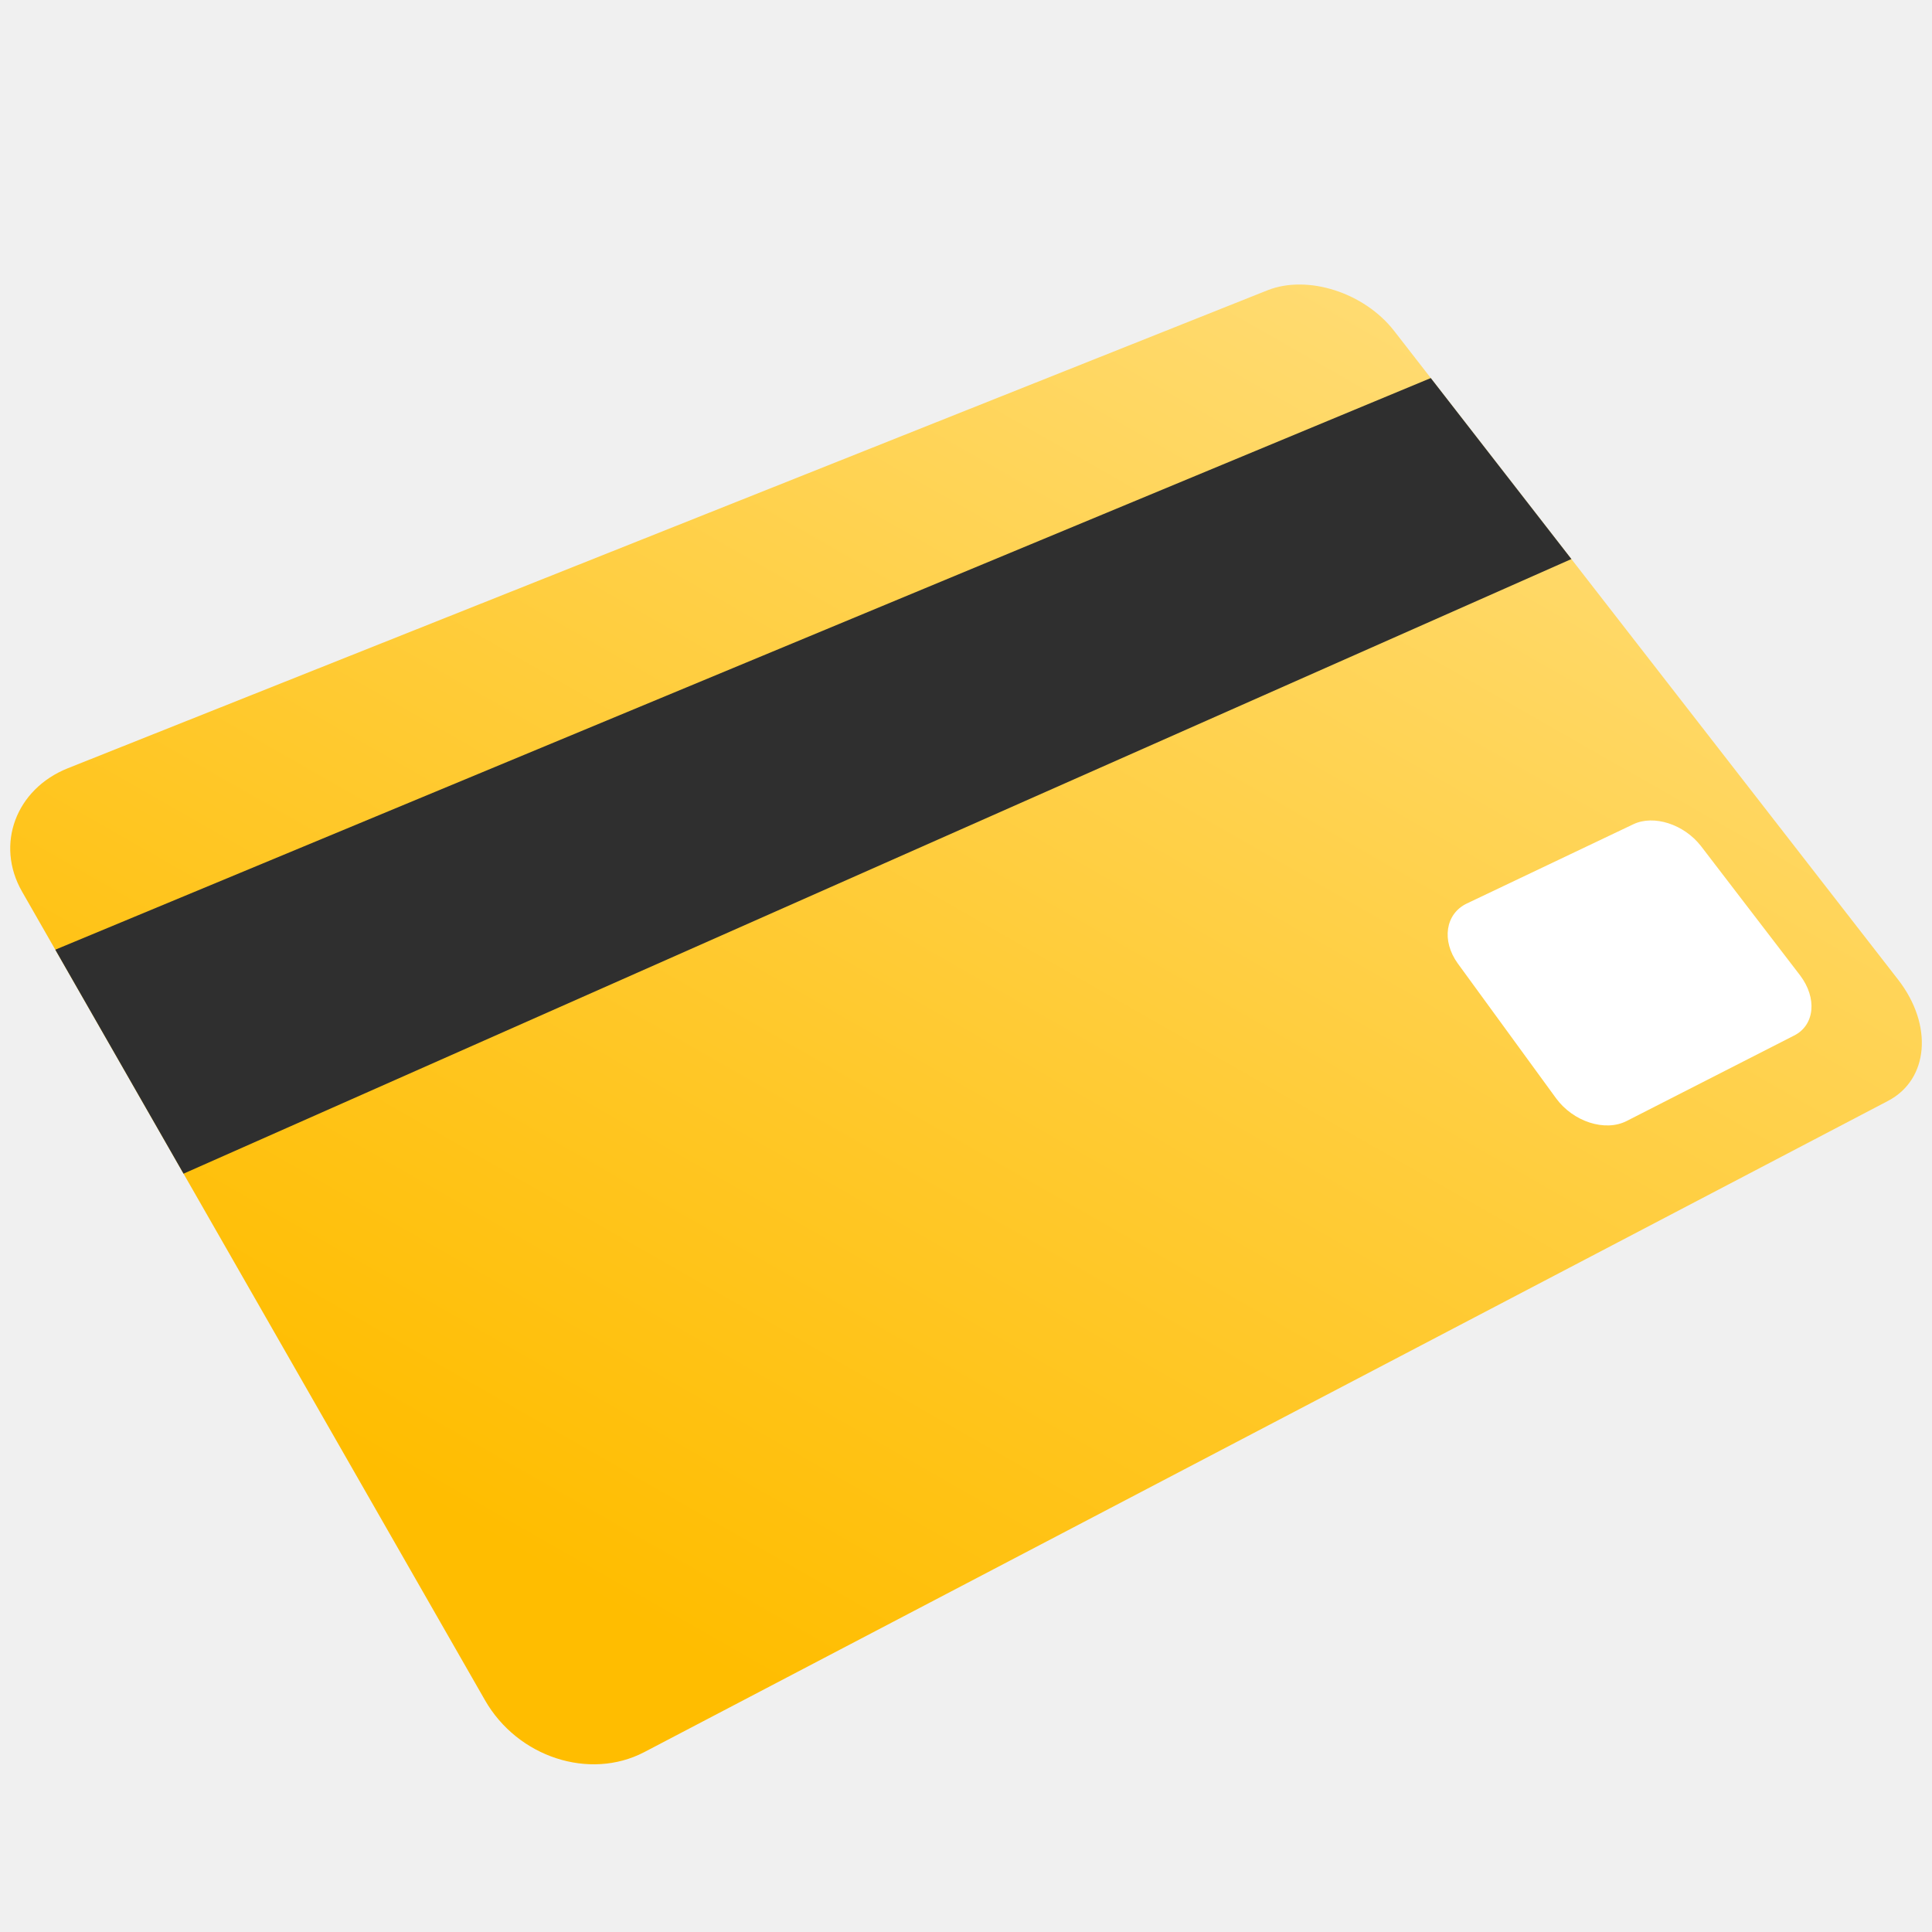
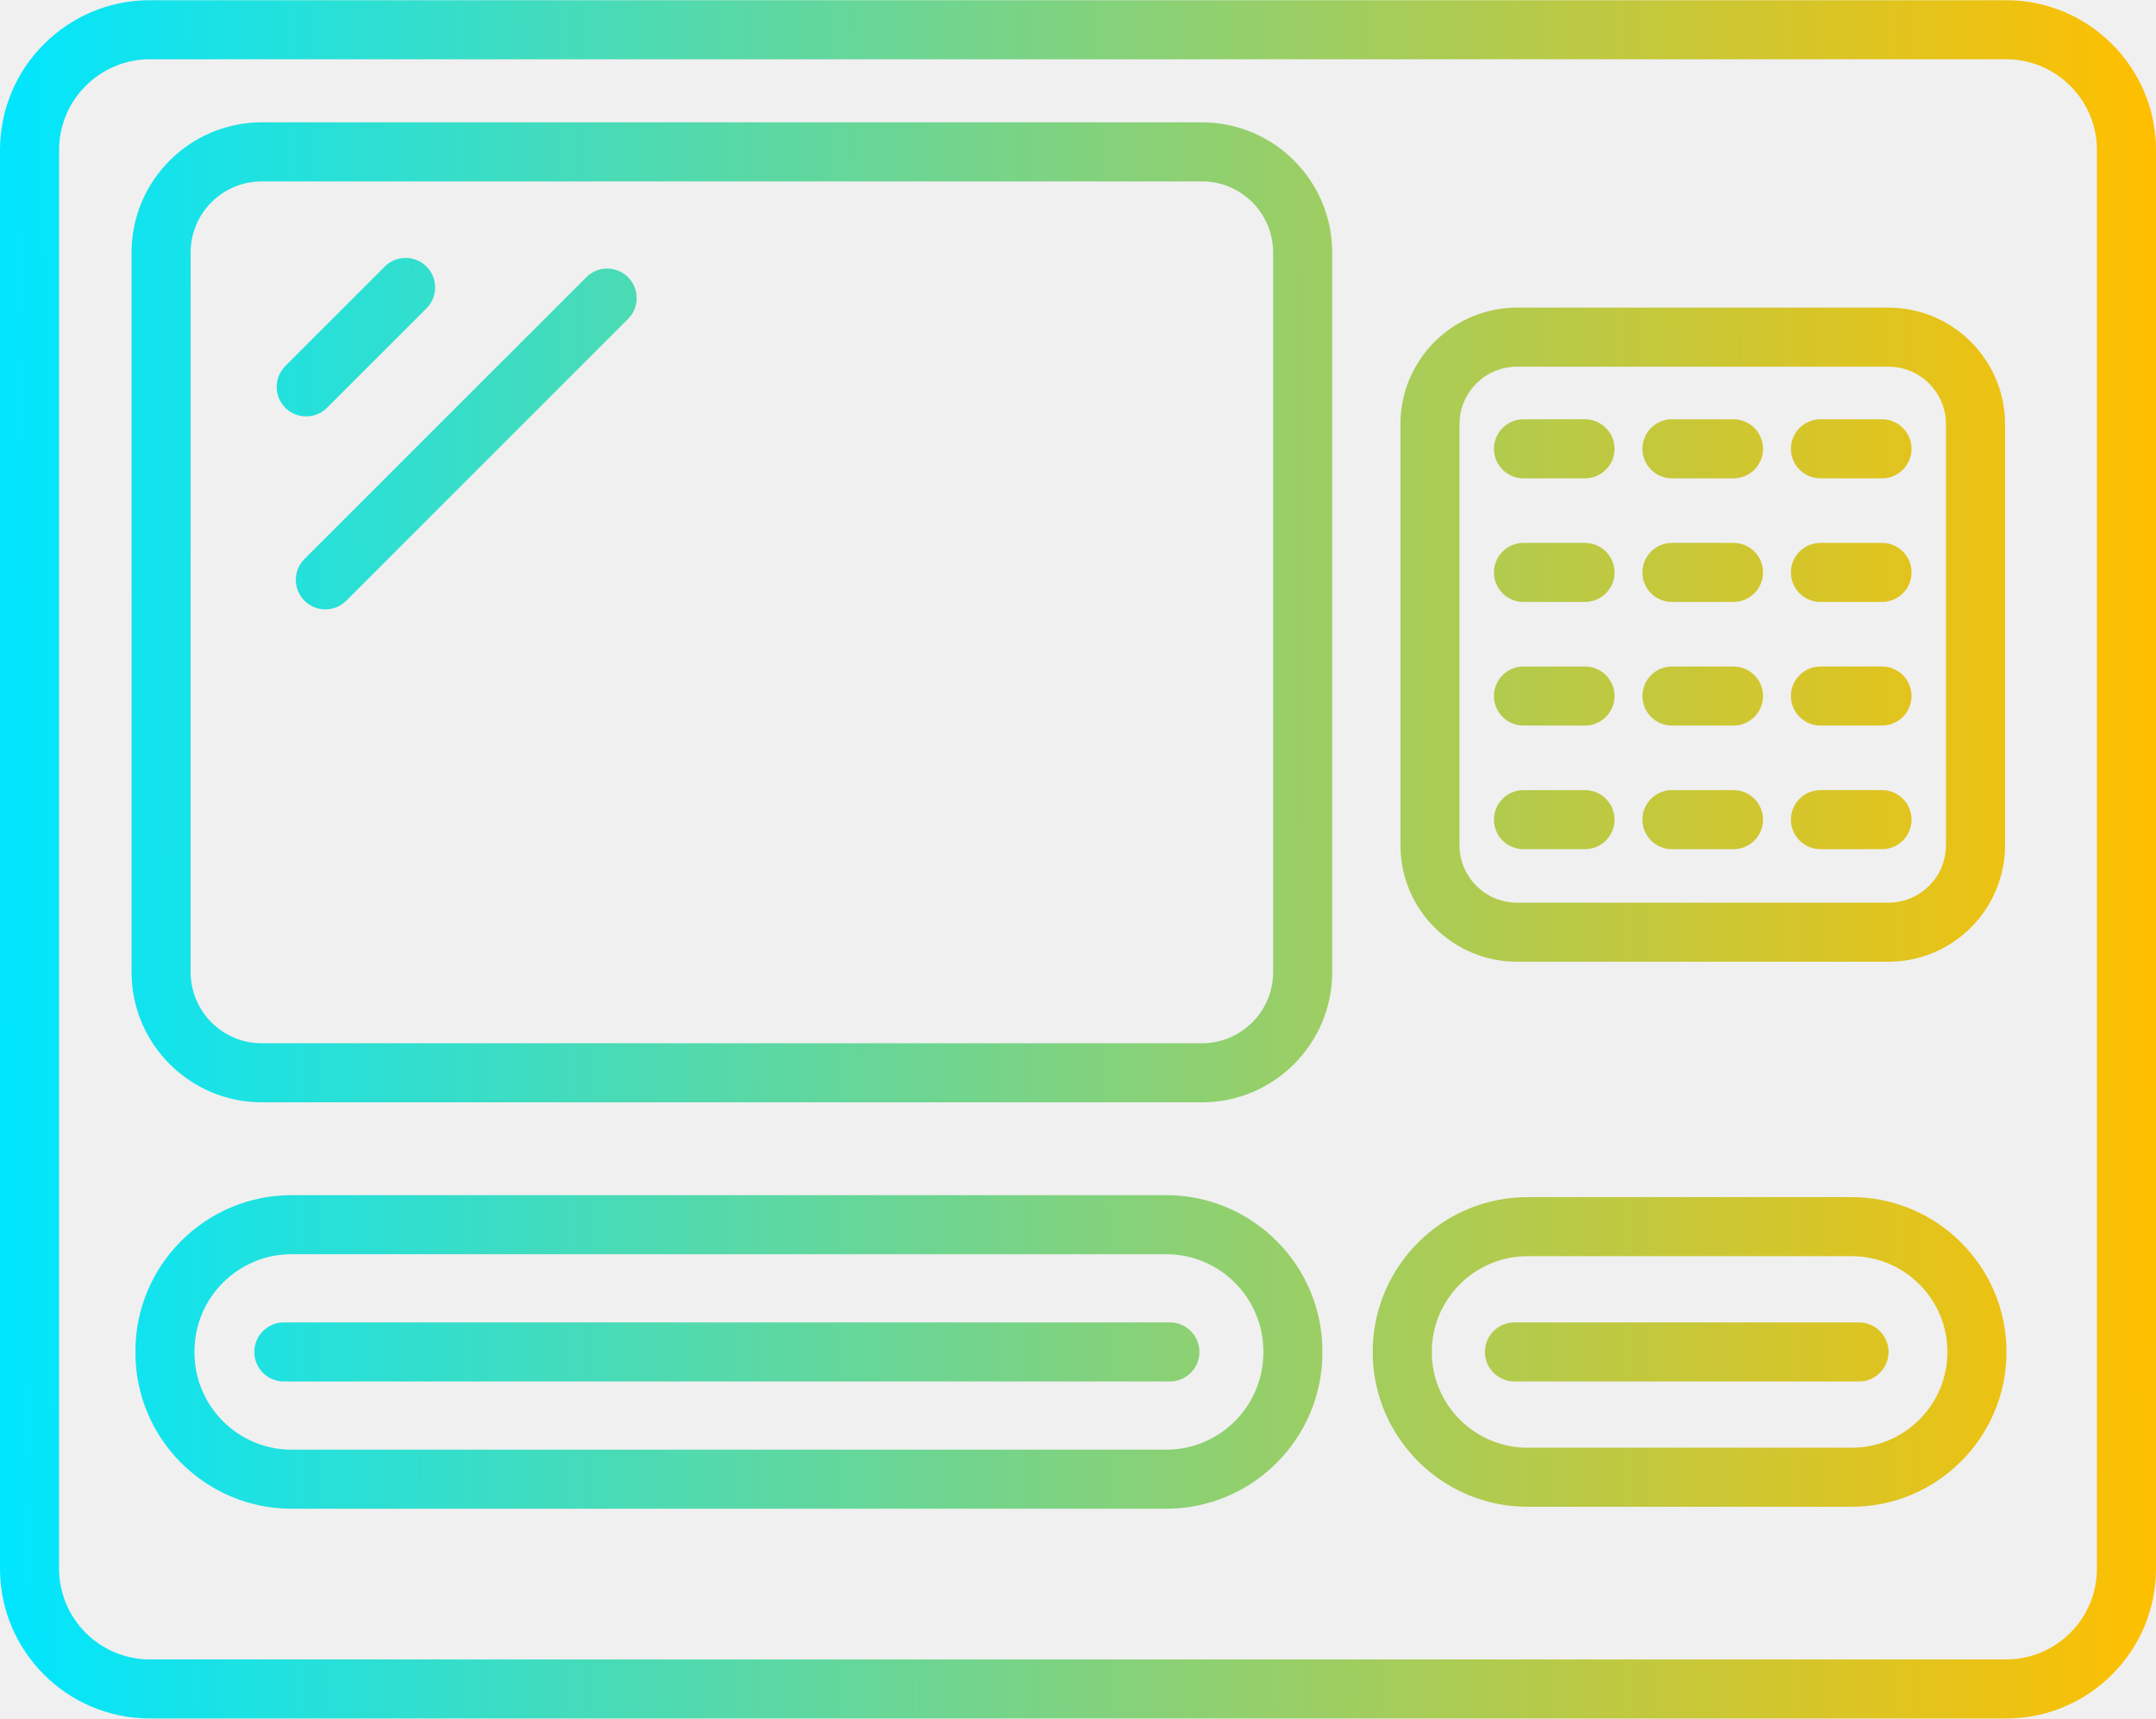
- <svg xmlns="http://www.w3.org/2000/svg" width="120" height="120" viewBox="0 0 120 120" fill="none">
-   <path d="M117.9 60.853C120.075 63.656 119.813 67.05 117.263 68.381L40.003 108.834C36.609 110.597 32.147 109.144 30.122 105.6L1.369 55.378C-0.309 52.444 0.994 49.003 4.209 47.719L78.731 18.028C81.225 17.044 84.741 18.169 86.597 20.559L117.9 60.853Z" fill="url(#paint0_linear_50_145)" />
-   <mask id="mask0_50_145" style="mask-type:luminance" maskUnits="userSpaceOnUse" x="0" y="17" width="120" height="93">
-     <path d="M117.9 60.853C120.075 63.656 119.813 67.05 117.263 68.381L40.003 108.834C36.609 110.597 32.147 109.144 30.122 105.6L1.369 55.378C-0.309 52.444 0.994 49.003 4.209 47.719L78.731 18.028C81.225 17.044 84.741 18.169 86.597 20.559L117.9 60.853Z" fill="white" />
-   </mask>
-   <g mask="url(#mask0_50_145)">
-     <path d="M100.181 33.581L7.903 74.447L-0.019 60.422L91.434 22.416L100.181 33.581Z" fill="#2F2F2F" />
+ <svg xmlns="http://www.w3.org/2000/svg" width="680" height="542" viewBox="0 0 680 542" fill="none">
+   <g clip-path="url(#clip0_68_135)">
+     <path d="M632.735 541.935H47.265C21.201 541.935 0 520.737 0 494.684V47.313C0 21.26 21.201 0.065 47.265 0.065H632.738C658.802 0.065 680.003 21.26 680.003 47.313V494.684C680 520.737 658.799 541.935 632.735 541.935ZM47.265 18.69C31.476 18.69 18.63 31.532 18.63 47.313V494.684C18.63 510.468 31.476 523.31 47.265 523.31H632.738C648.527 523.31 661.373 510.468 661.373 494.684V47.313C661.373 31.532 648.527 18.69 632.738 18.69H47.265ZM367.821 475.789H91.968C64.805 475.789 42.706 453.698 42.706 426.543V426.143C42.706 398.988 64.805 376.896 91.968 376.896H367.821C394.984 376.896 417.082 398.988 417.082 426.143V426.543C417.082 453.698 394.984 475.789 367.821 475.789ZM91.968 395.521C75.079 395.521 61.337 409.256 61.337 426.143V426.543C61.337 443.429 75.079 457.165 91.968 457.165H367.821C384.709 457.165 398.452 443.429 398.452 426.543V426.143C398.452 409.256 384.709 395.521 367.821 395.521H91.968ZM584.008 475.169H481.791C454.861 475.169 432.952 453.266 432.952 426.344C432.952 399.423 454.861 377.52 481.791 377.52H584.008C610.938 377.52 632.847 399.423 632.847 426.344C632.847 453.266 610.938 475.169 584.008 475.169ZM481.791 396.145C465.135 396.145 451.582 409.691 451.582 426.344C451.582 442.998 465.132 456.544 481.791 456.544H584.008C600.664 456.544 614.217 442.998 614.217 426.344C614.217 409.691 600.667 396.145 584.008 396.145H481.791ZM586.331 435.657H477.655C472.51 435.657 468.34 431.488 468.34 426.344C468.34 421.201 472.51 417.032 477.655 417.032H586.331C591.476 417.032 595.646 421.201 595.646 426.344C595.646 431.488 591.476 435.657 586.331 435.657ZM368.979 435.657H89.527C84.382 435.657 80.212 431.488 80.212 426.344C80.212 421.201 84.382 417.032 89.527 417.032H368.979C374.124 417.032 378.294 421.201 378.294 426.344C378.294 431.488 374.124 435.657 368.979 435.657ZM379.102 347.624H82.563C59.914 347.624 41.489 329.205 41.489 306.567V79.636C41.489 56.998 59.914 38.578 82.563 38.578H379.102C401.75 38.578 420.175 56.998 420.175 79.636V306.567C420.172 329.205 401.75 347.624 379.102 347.624ZM82.563 57.202C70.189 57.202 60.119 67.266 60.119 79.636V306.567C60.119 318.936 70.186 329 82.563 329H379.102C391.475 329 401.545 318.936 401.545 306.567V79.636C401.545 67.266 391.478 57.202 379.102 57.202H82.563ZM595.637 303.282H478.444C458.18 303.282 441.693 286.8 441.693 266.542V133.756C441.693 113.498 458.18 97.016 478.444 97.016H595.637C615.9 97.016 632.388 113.498 632.388 133.756V266.539C632.388 286.803 615.9 303.282 595.637 303.282ZM478.444 115.64C468.452 115.64 460.323 123.767 460.323 133.756V266.539C460.323 276.528 468.452 284.655 478.444 284.655H595.637C605.628 284.655 613.757 276.528 613.757 266.539V133.756C613.757 123.767 605.628 115.64 595.637 115.64H478.444ZM593.578 267.79H574.171C569.026 267.79 564.856 263.622 564.856 258.478C564.856 253.335 569.026 249.166 574.171 249.166H593.578C598.723 249.166 602.893 253.335 602.893 258.478C602.893 263.622 598.723 267.79 593.578 267.79ZM546.742 267.79H527.335C522.19 267.79 518.02 263.622 518.02 258.478C518.02 253.335 522.19 249.166 527.335 249.166H546.742C551.887 249.166 556.057 253.335 556.057 258.478C556.057 263.622 551.887 267.79 546.742 267.79ZM499.909 267.79H480.502C475.357 267.79 471.187 263.622 471.187 258.478C471.187 253.335 475.357 249.166 480.502 249.166H499.909C505.054 249.166 509.224 253.335 509.224 258.478C509.224 263.622 505.054 267.79 499.909 267.79ZM593.578 228.809H574.171C569.026 228.809 564.856 224.64 564.856 219.497C564.856 214.353 569.026 210.185 574.171 210.185H593.578C598.723 210.185 602.893 214.353 602.893 219.497C602.893 224.64 598.723 228.809 593.578 228.809ZM546.742 228.809H527.335C522.19 228.809 518.02 224.64 518.02 219.497C518.02 214.353 522.19 210.185 527.335 210.185H546.742C551.887 210.185 556.057 214.353 556.057 219.497C556.057 224.64 551.887 228.809 546.742 228.809ZM499.909 228.809H480.502C475.357 228.809 471.187 224.64 471.187 219.497C471.187 214.353 475.357 210.185 480.502 210.185H499.909C505.054 210.185 509.224 214.353 509.224 219.497C509.224 224.64 505.054 228.809 499.909 228.809ZM102.618 192.171C100.233 192.171 97.852 191.262 96.032 189.443C92.393 185.808 92.393 179.91 96.032 176.275L184.913 87.421C188.553 83.783 194.446 83.783 198.085 87.421C201.724 91.056 201.724 96.953 198.085 100.588L109.204 189.443C107.384 191.262 104.999 192.171 102.618 192.171ZM593.578 189.828H574.171C569.026 189.828 564.856 185.659 564.856 180.516C564.856 175.372 569.026 171.203 574.171 171.203H593.578C598.723 171.203 602.893 175.372 602.893 180.516C602.893 185.659 598.723 189.828 593.578 189.828ZM546.742 189.828H527.335C522.19 189.828 518.02 185.659 518.02 180.516C518.02 175.372 522.19 171.203 527.335 171.203H546.742C551.887 171.203 556.057 175.372 556.057 180.516C556.057 185.659 551.887 189.828 546.742 189.828ZM499.909 189.828H480.502C475.357 189.828 471.187 185.659 471.187 180.516C471.187 175.372 475.357 171.203 480.502 171.203H499.909C505.054 171.203 509.224 175.372 509.224 180.516C509.224 185.659 505.054 189.828 499.909 189.828ZM593.578 150.847H574.171C569.026 150.847 564.856 146.678 564.856 141.534C564.856 136.391 569.026 132.222 574.171 132.222H593.578C598.723 132.222 602.893 136.391 602.893 141.534C602.893 146.678 598.723 150.847 593.578 150.847ZM546.742 150.847H527.335C522.19 150.847 518.02 146.678 518.02 141.534C518.02 136.391 522.19 132.222 527.335 132.222H546.742C551.887 132.222 556.057 136.391 556.057 141.534C556.057 146.678 551.887 150.847 546.742 150.847ZM499.909 150.847H480.502C475.357 150.847 471.187 146.678 471.187 141.534C471.187 136.391 475.357 132.222 480.502 132.222H499.909C505.054 132.222 509.224 136.391 509.224 141.534C509.224 146.678 505.054 150.847 499.909 150.847ZM96.572 131.319C94.188 131.319 91.806 130.409 89.987 128.593C86.348 124.955 86.348 119.061 89.987 115.423L121.35 84.065C124.983 80.427 130.883 80.43 134.522 84.065C138.161 87.703 138.161 93.598 134.522 97.236L103.158 128.59C101.342 130.409 98.954 131.319 96.572 131.319Z" fill="url(#paint0_linear_68_135)" />
  </g>
-   <path d="M111.806 60.581C112.875 61.988 112.725 63.675 111.431 64.322L101.034 69.628C99.694 70.312 97.716 69.675 96.647 68.213L90.544 59.841C89.522 58.425 89.775 56.756 91.106 56.119L101.447 51.197C102.722 50.587 104.597 51.197 105.647 52.547L111.806 60.581Z" fill="white" />
  <defs>
-     <linearGradient id="paint0_linear_50_145" x1="39.6" y1="100.8" x2="87.6" y2="16.8" gradientUnits="userSpaceOnUse">
-       <stop stop-color="#FFBD00" />
-       <stop offset="1" stop-color="#FFDC75" />
+     <linearGradient id="paint0_linear_68_135" x1="680" y1="293.966" x2="1.37261e-05" y2="298.562" gradientUnits="userSpaceOnUse">
+       <stop stop-color="#FFBF00" />
+       <stop offset="1" stop-color="#00E6FF" />
    </linearGradient>
+     <clipPath id="clip0_68_135">
+       <rect width="680" height="542" fill="white" />
+     </clipPath>
  </defs>
</svg>
